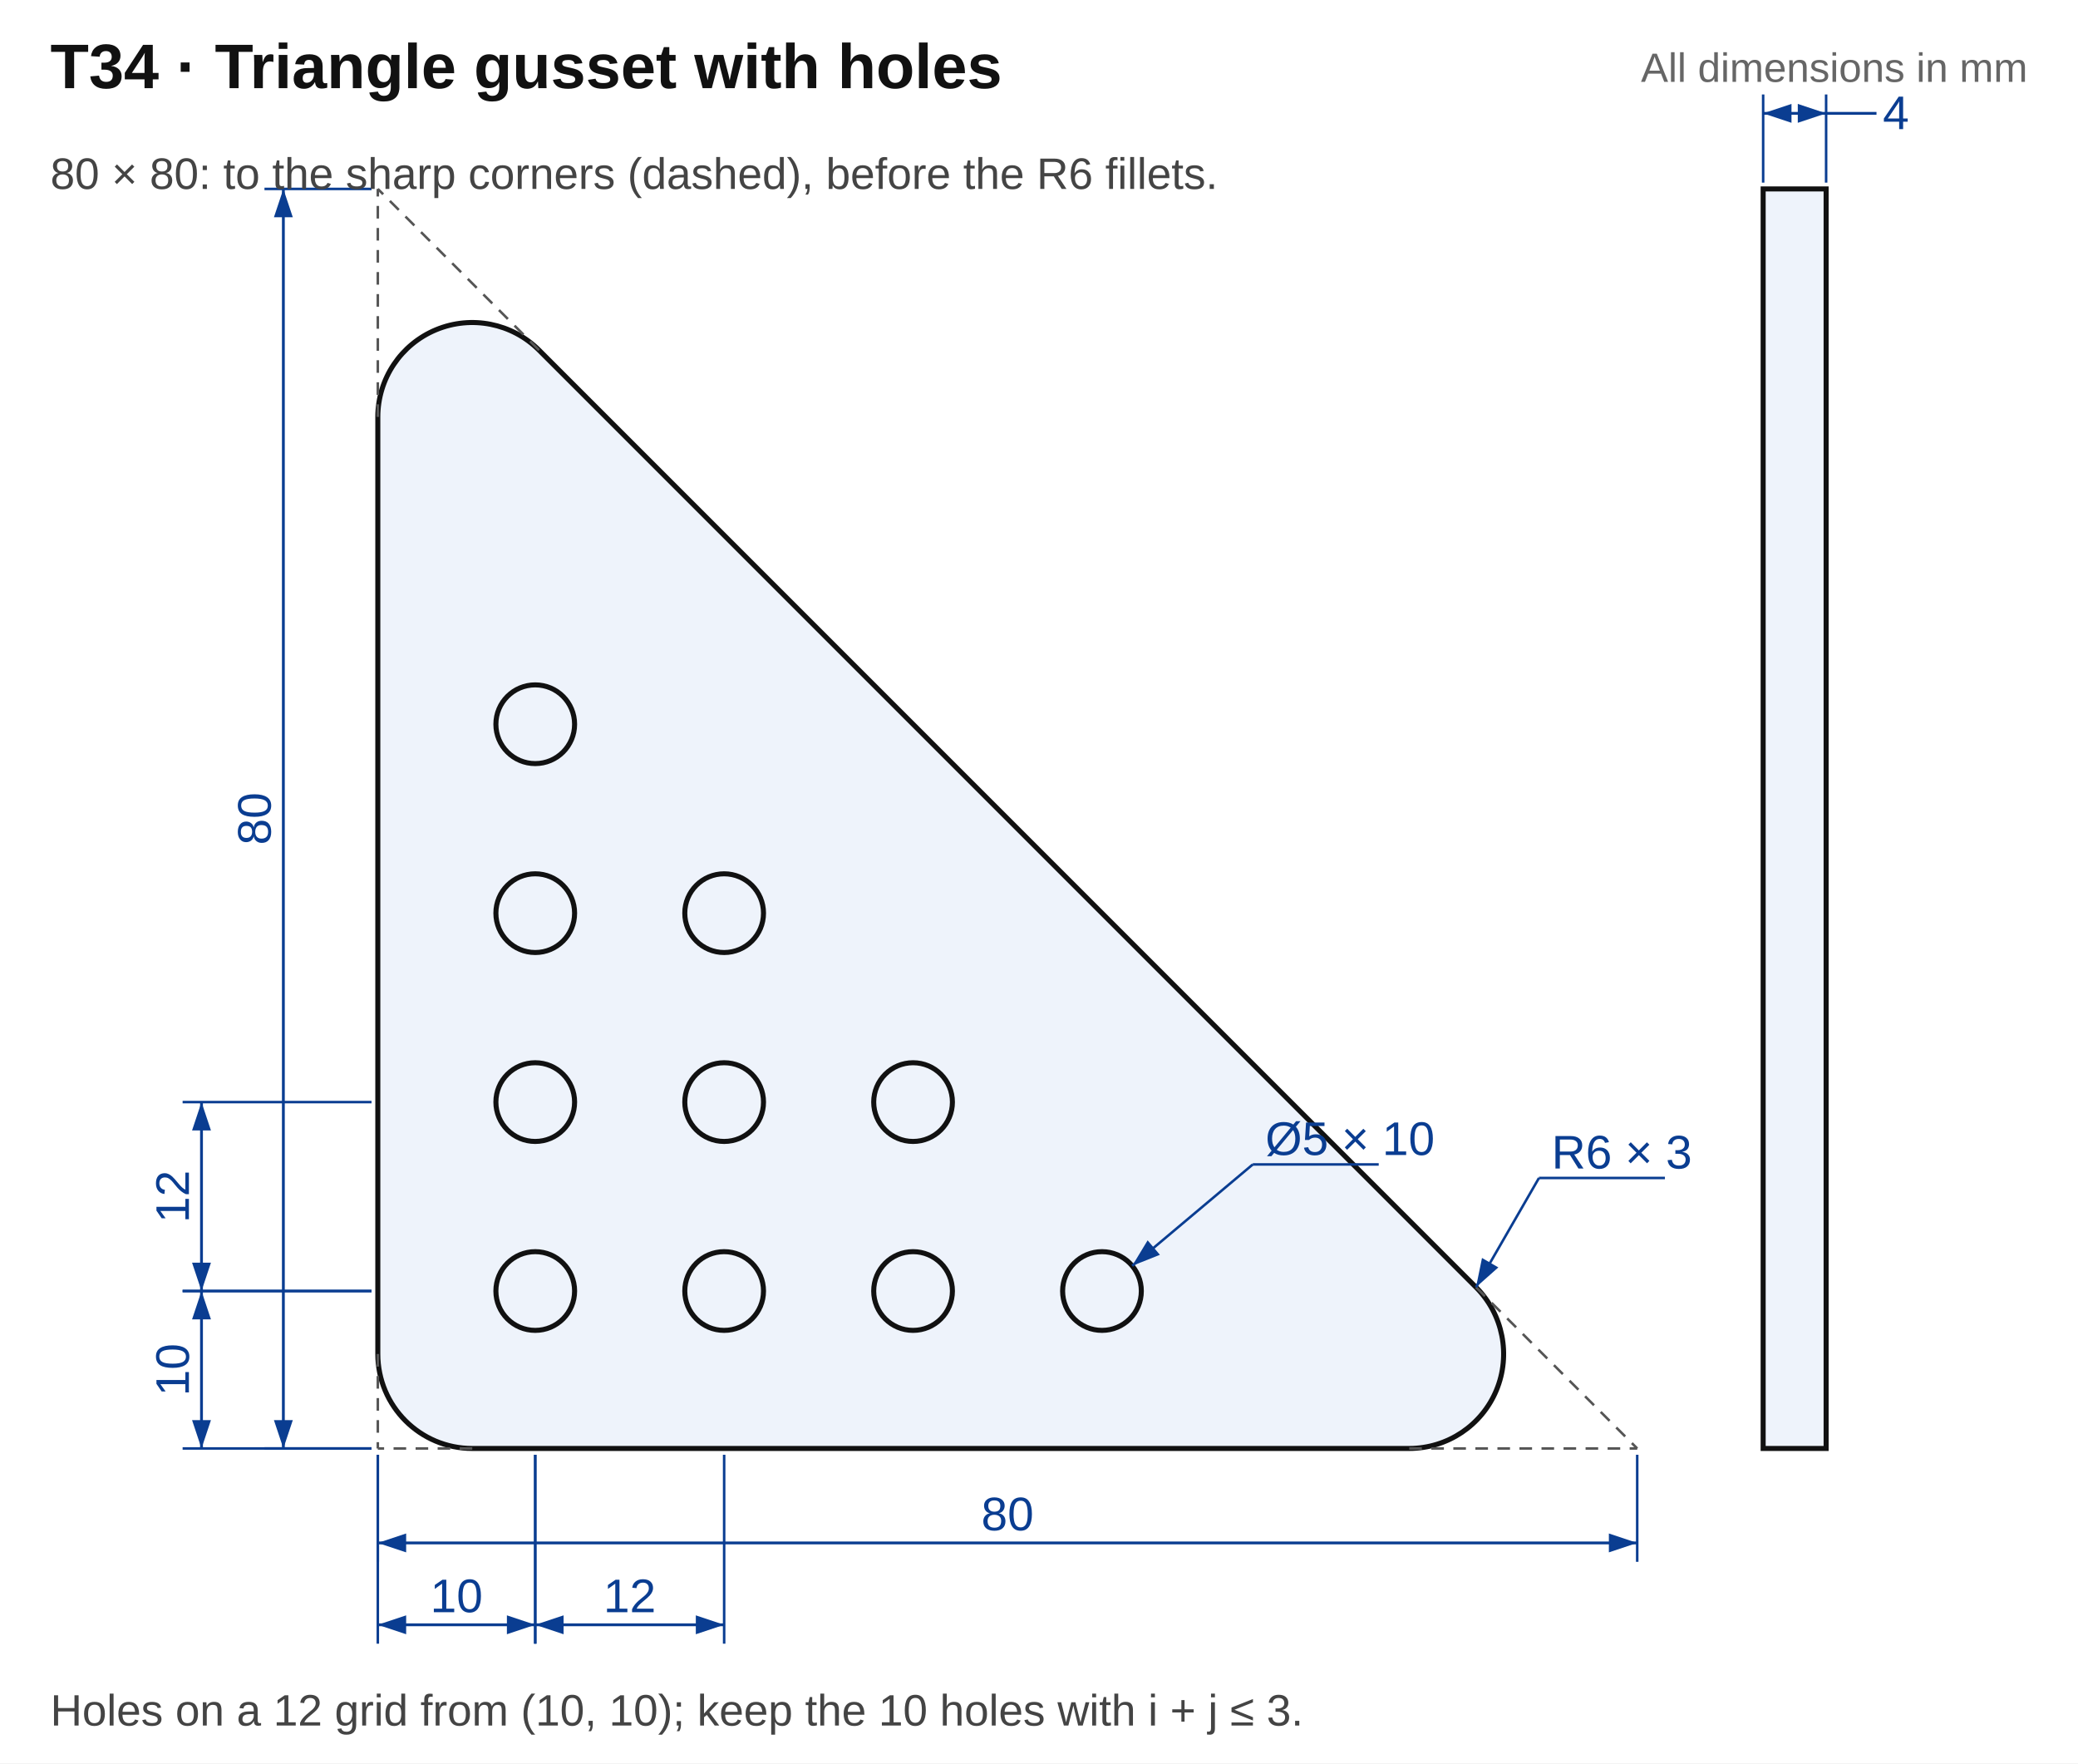
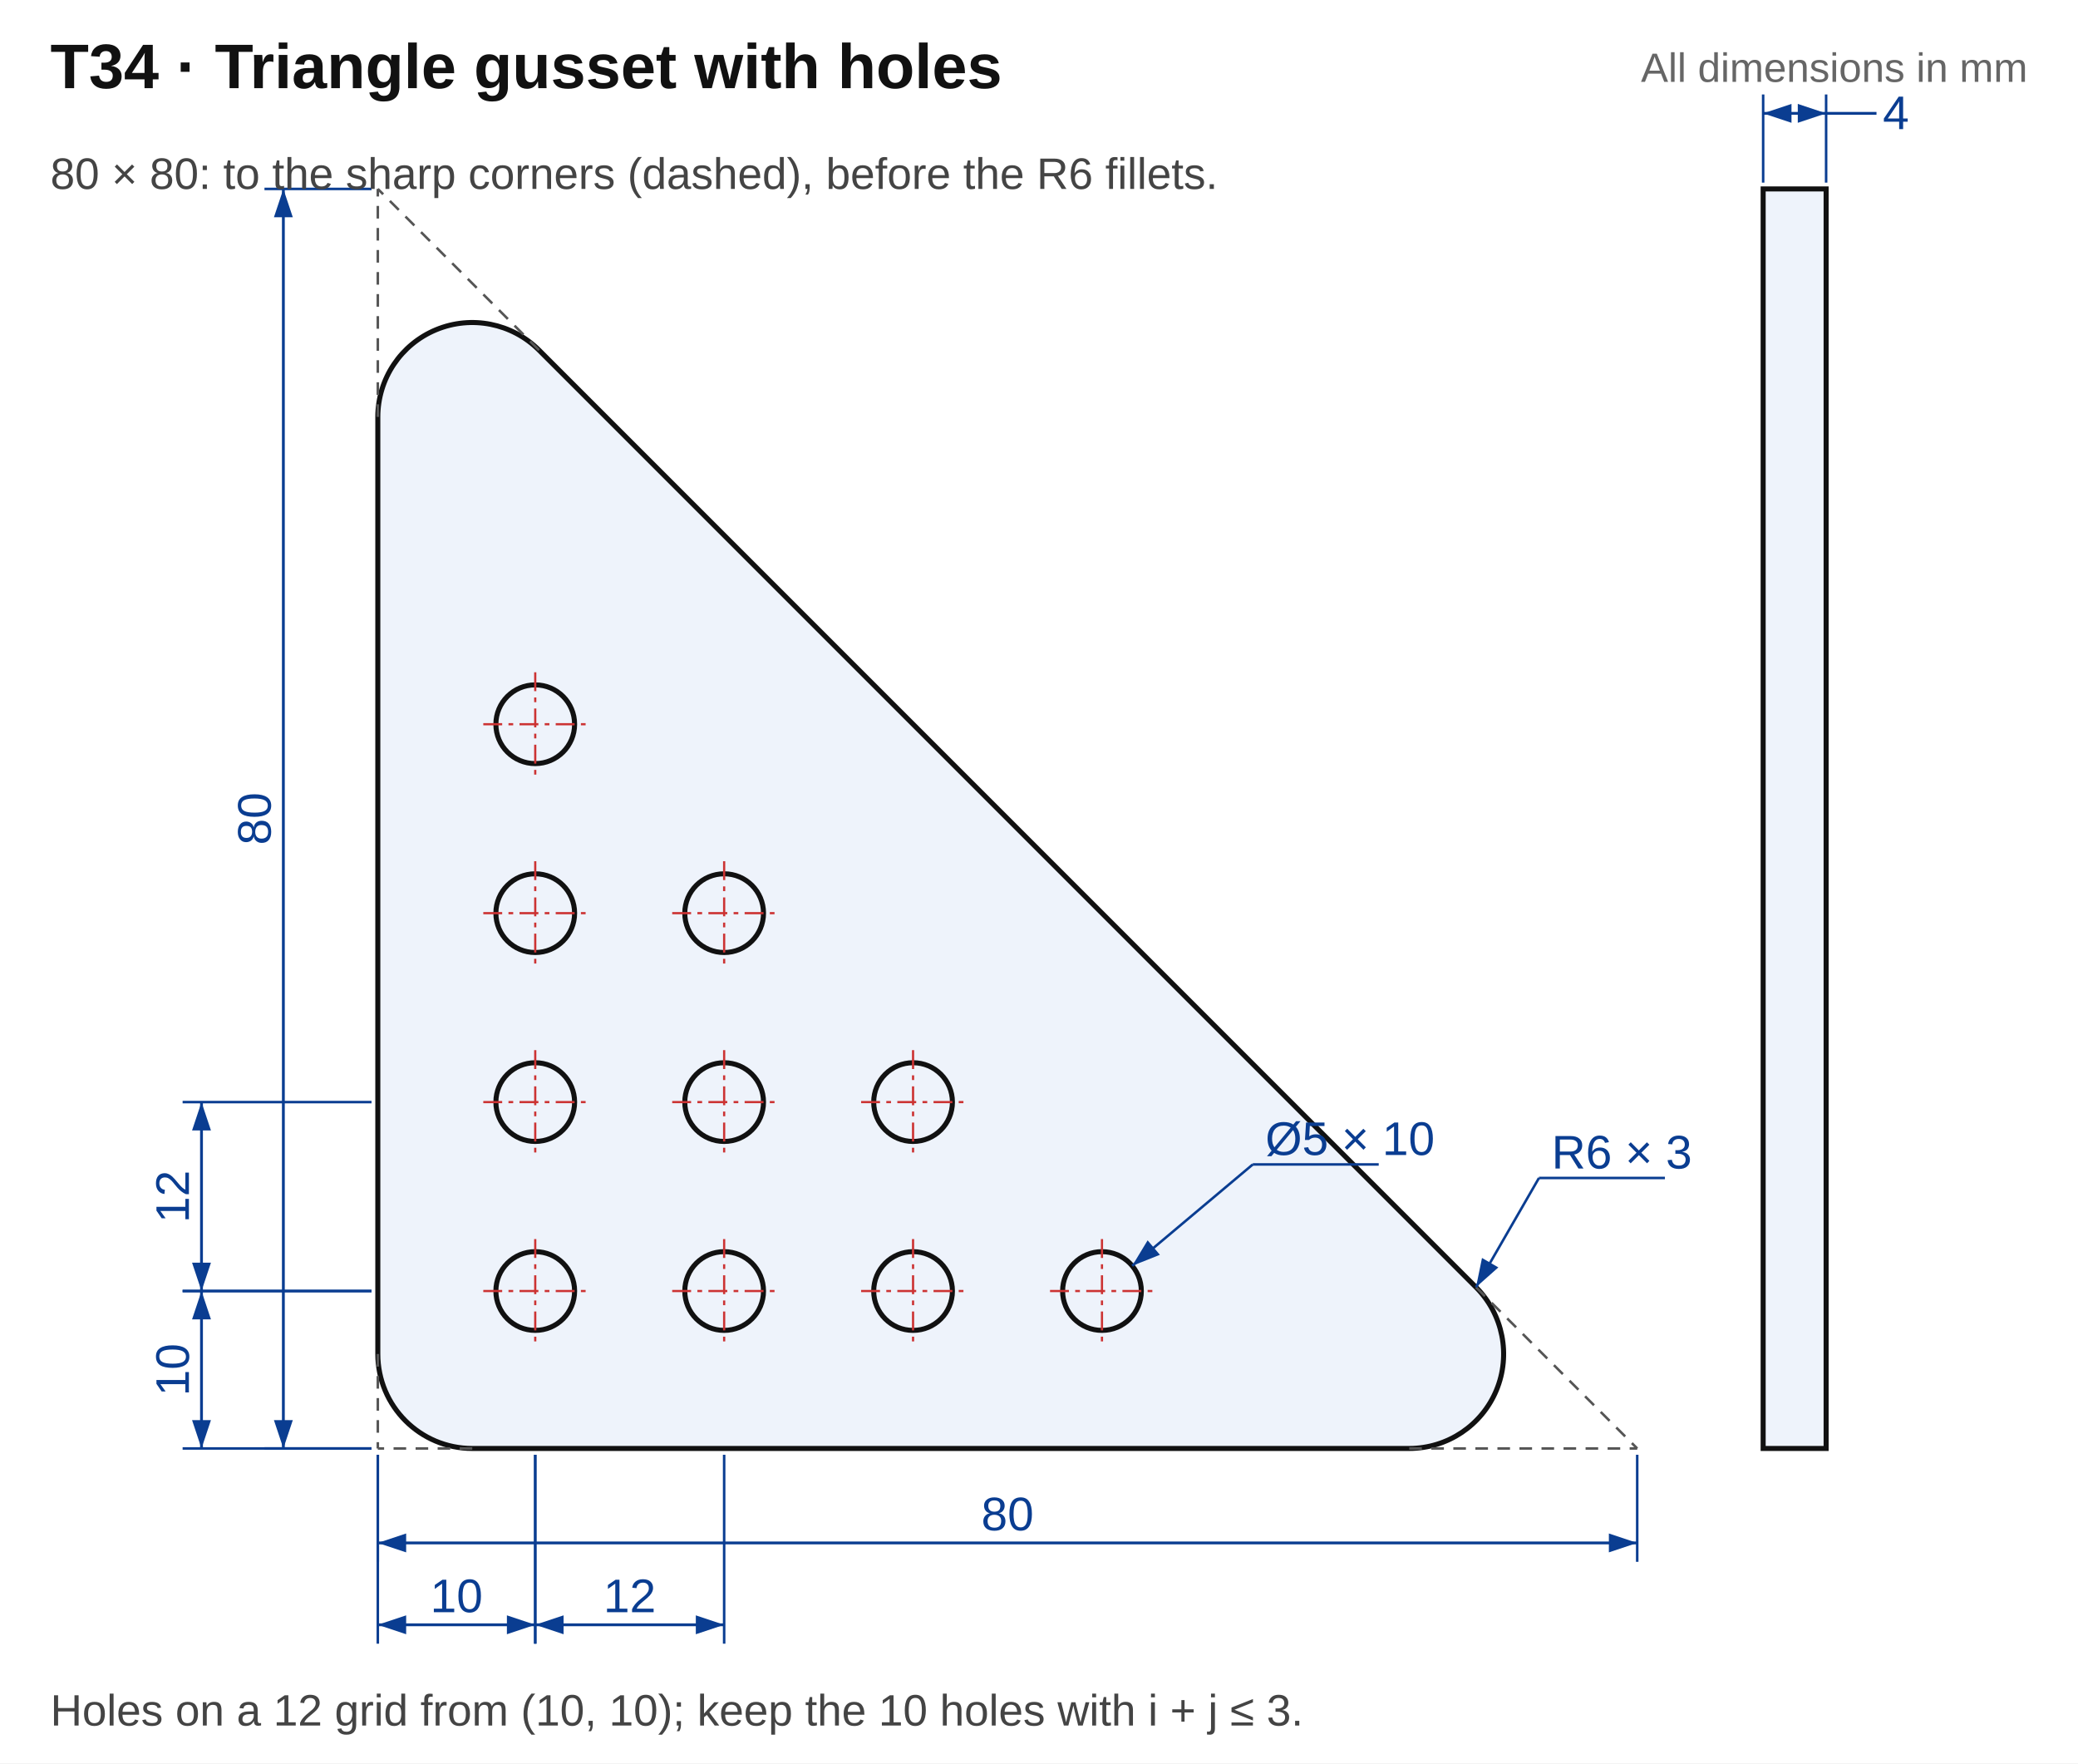
<svg xmlns="http://www.w3.org/2000/svg" viewBox="0 0 660 560" width="660" height="560">
  <rect width="100%" height="100%" fill="white" />
  <text x="16" y="28" font-size="20" font-weight="bold" font-family="Arial,Helvetica,sans-serif" fill="#111">T34 · Triangle gusset with holes</text>
  <text x="644" y="26" font-size="13" text-anchor="end" font-family="Arial,Helvetica,sans-serif" fill="#666">All dimensions in mm</text>
  <path d="M150.0,460.0 L447.6,460.0 A30.0,30.0 0 0 0 468.8,408.8 L171.2,111.2 A30.0,30.0 0 0 0 120.0,132.4 L120.0,430.0 A30.0,30.0 0 0 0 150.0,460.0 Z " fill="#eef3fb" stroke="#111" stroke-width="1.6" />
  <line x1="447.6" y1="460.0" x2="520.0" y2="460.0" stroke="#555" stroke-width="0.8" stroke-dasharray="4 3" />
  <line x1="468.8" y1="408.8" x2="520.0" y2="460.0" stroke="#555" stroke-width="0.8" stroke-dasharray="4 3" />
  <line x1="171.2" y1="111.2" x2="120.0" y2="60.0" stroke="#555" stroke-width="0.8" stroke-dasharray="4 3" />
  <line x1="120.0" y1="132.4" x2="120.0" y2="60.0" stroke="#555" stroke-width="0.8" stroke-dasharray="4 3" />
  <line x1="120.0" y1="430.0" x2="120.0" y2="460.0" stroke="#555" stroke-width="0.8" stroke-dasharray="4 3" />
  <line x1="150.0" y1="460.0" x2="120.0" y2="460.0" stroke="#555" stroke-width="0.8" stroke-dasharray="4 3" />
  <circle cx="170.0" cy="410.0" r="12.5" fill="none" stroke="#111" stroke-width="1.6" />
+   <g stroke="#c33" stroke-width="0.7" stroke-dasharray="6 2 1.5 2">
+     <line x1="153.5" y1="410.0" x2="186.5" y2="410.0" />
+     <line x1="170.0" y1="393.5" x2="170.0" y2="426.5" />
+   </g>
  <circle cx="170.0" cy="350.0" r="12.5" fill="none" stroke="#111" stroke-width="1.6" />
+   <g stroke="#c33" stroke-width="0.7" stroke-dasharray="6 2 1.5 2">
+     <line x1="153.5" y1="350.0" x2="186.5" y2="350.0" />
+     <line x1="170.0" y1="333.5" x2="170.0" y2="366.5" />
+   </g>
  <circle cx="170.0" cy="290.0" r="12.5" fill="none" stroke="#111" stroke-width="1.6" />
+   <g stroke="#c33" stroke-width="0.7" stroke-dasharray="6 2 1.5 2">
+     <line x1="153.5" y1="290.0" x2="186.5" y2="290.0" />
+     <line x1="170.0" y1="273.5" x2="170.0" y2="306.5" />
+   </g>
  <circle cx="170.0" cy="230.0" r="12.5" fill="none" stroke="#111" stroke-width="1.6" />
+   <g stroke="#c33" stroke-width="0.7" stroke-dasharray="6 2 1.5 2">
+     <line x1="153.5" y1="230.0" x2="186.5" y2="230.0" />
+     <line x1="170.0" y1="213.5" x2="170.0" y2="246.5" />
+   </g>
  <circle cx="230.0" cy="410.0" r="12.5" fill="none" stroke="#111" stroke-width="1.6" />
+   <g stroke="#c33" stroke-width="0.7" stroke-dasharray="6 2 1.5 2">
+     <line x1="213.5" y1="410.0" x2="246.5" y2="410.0" />
+     <line x1="230.0" y1="393.5" x2="230.0" y2="426.5" />
+   </g>
  <circle cx="230.0" cy="350.0" r="12.5" fill="none" stroke="#111" stroke-width="1.6" />
+   <g stroke="#c33" stroke-width="0.7" stroke-dasharray="6 2 1.5 2">
+     <line x1="213.5" y1="350.0" x2="246.5" y2="350.0" />
+     <line x1="230.0" y1="333.5" x2="230.0" y2="366.5" />
+   </g>
  <circle cx="230.0" cy="290.0" r="12.5" fill="none" stroke="#111" stroke-width="1.6" />
+   <g stroke="#c33" stroke-width="0.7" stroke-dasharray="6 2 1.5 2">
+     <line x1="213.5" y1="290.0" x2="246.5" y2="290.0" />
+     <line x1="230.0" y1="273.5" x2="230.0" y2="306.5" />
+   </g>
  <circle cx="290.0" cy="410.0" r="12.5" fill="none" stroke="#111" stroke-width="1.6" />
+   <g stroke="#c33" stroke-width="0.7" stroke-dasharray="6 2 1.5 2">
+     <line x1="273.5" y1="410.0" x2="306.5" y2="410.0" />
+     <line x1="290.0" y1="393.5" x2="290.0" y2="426.5" />
+   </g>
  <circle cx="290.0" cy="350.0" r="12.5" fill="none" stroke="#111" stroke-width="1.6" />
+   <g stroke="#c33" stroke-width="0.7" stroke-dasharray="6 2 1.5 2">
+     <line x1="273.5" y1="350.0" x2="306.5" y2="350.0" />
+     <line x1="290.0" y1="333.5" x2="290.0" y2="366.5" />
+   </g>
  <circle cx="350.0" cy="410.0" r="12.5" fill="none" stroke="#111" stroke-width="1.6" />
+   <g stroke="#c33" stroke-width="0.7" stroke-dasharray="6 2 1.5 2">
+     <line x1="333.5" y1="410.0" x2="366.5" y2="410.0" />
+     <line x1="350.0" y1="393.5" x2="350.0" y2="426.5" />
+   </g>
  <line x1="120.0" y1="462.0" x2="120.0" y2="496.0" stroke="#0a3d91" stroke-width="0.8" />
  <line x1="520.0" y1="462.0" x2="520.0" y2="496.0" stroke="#0a3d91" stroke-width="0.8" />
  <line x1="120.0" y1="490.0" x2="520.0" y2="490.0" stroke="#0a3d91" stroke-width="0.9" />
  <polygon points="120.0,490.0 129.0,487.0 129.0,493.0" fill="#0a3d91" />
  <polygon points="520.0,490.0 511.0,493.0 511.0,487.0" fill="#0a3d91" />
  <text x="320.0" y="486.0" font-size="15" font-family="Arial,Helvetica,sans-serif" text-anchor="middle" fill="#0a3d91">80</text>
  <line x1="118.0" y1="460.0" x2="84.0" y2="460.0" stroke="#0a3d91" stroke-width="0.8" />
  <line x1="118.0" y1="60.0" x2="84.0" y2="60.0" stroke="#0a3d91" stroke-width="0.8" />
  <line x1="90.0" y1="460.0" x2="90.0" y2="60.0" stroke="#0a3d91" stroke-width="0.9" />
  <polygon points="90.0,460.0 87.0,451.0 93.0,451.0" fill="#0a3d91" />
  <polygon points="90.0,60.0 93.0,69.0 87.0,69.0" fill="#0a3d91" />
  <text x="86.0" y="260.0" font-size="15" font-family="Arial,Helvetica,sans-serif" text-anchor="middle" fill="#0a3d91" transform="rotate(-90.0 86.0 260.0)">80</text>
  <line x1="120.0" y1="462.0" x2="120.0" y2="522.0" stroke="#0a3d91" stroke-width="0.8" />
  <line x1="170.0" y1="462.0" x2="170.0" y2="522.0" stroke="#0a3d91" stroke-width="0.8" />
  <line x1="120.0" y1="516.0" x2="170.0" y2="516.0" stroke="#0a3d91" stroke-width="0.9" />
  <polygon points="120.0,516.0 129.0,513.0 129.0,519.0" fill="#0a3d91" />
  <polygon points="170.0,516.0 161.0,519.0 161.0,513.0" fill="#0a3d91" />
  <text x="145.0" y="512.0" font-size="15" font-family="Arial,Helvetica,sans-serif" text-anchor="middle" fill="#0a3d91">10</text>
  <line x1="170.0" y1="462.0" x2="170.0" y2="522.0" stroke="#0a3d91" stroke-width="0.8" />
  <line x1="230.0" y1="462.0" x2="230.0" y2="522.0" stroke="#0a3d91" stroke-width="0.8" />
  <line x1="170.0" y1="516.0" x2="230.0" y2="516.0" stroke="#0a3d91" stroke-width="0.9" />
  <polygon points="170.0,516.0 179.0,513.0 179.0,519.0" fill="#0a3d91" />
  <polygon points="230.0,516.0 221.0,519.0 221.0,513.0" fill="#0a3d91" />
  <text x="200.0" y="512.0" font-size="15" font-family="Arial,Helvetica,sans-serif" text-anchor="middle" fill="#0a3d91">12</text>
  <line x1="118.0" y1="460.0" x2="58.0" y2="460.0" stroke="#0a3d91" stroke-width="0.8" />
  <line x1="118.0" y1="410.0" x2="58.0" y2="410.0" stroke="#0a3d91" stroke-width="0.8" />
  <line x1="64.0" y1="460.0" x2="64.0" y2="410.0" stroke="#0a3d91" stroke-width="0.9" />
  <polygon points="64.0,460.0 61.0,451.0 67.0,451.0" fill="#0a3d91" />
  <polygon points="64.0,410.0 67.0,419.0 61.0,419.0" fill="#0a3d91" />
  <text x="60.0" y="435.0" font-size="15" font-family="Arial,Helvetica,sans-serif" text-anchor="middle" fill="#0a3d91" transform="rotate(-90.0 60.0 435.0)">10</text>
  <line x1="118.0" y1="410.0" x2="58.0" y2="410.0" stroke="#0a3d91" stroke-width="0.8" />
  <line x1="118.0" y1="350.0" x2="58.0" y2="350.0" stroke="#0a3d91" stroke-width="0.8" />
  <line x1="64.0" y1="410.0" x2="64.0" y2="350.0" stroke="#0a3d91" stroke-width="0.9" />
  <polygon points="64.0,410.0 61.0,401.0 67.0,401.0" fill="#0a3d91" />
  <polygon points="64.0,350.0 67.0,359.0 61.0,359.0" fill="#0a3d91" />
  <text x="60.0" y="380.0" font-size="15" font-family="Arial,Helvetica,sans-serif" text-anchor="middle" fill="#0a3d91" transform="rotate(-90.0 60.0 380.0)">12</text>
  <line x1="359.6" y1="402.0" x2="397.9" y2="369.8" stroke="#0a3d91" stroke-width="0.8" />
  <polygon points="359.6,402.0 364.5,393.9 368.4,398.5" fill="#0a3d91" />
  <line x1="397.9" y1="369.8" x2="437.9" y2="369.8" stroke="#0a3d91" stroke-width="0.8" />
  <text x="401.9" y="366.8" font-size="15" font-family="Arial,Helvetica,sans-serif" text-anchor="start" fill="#0a3d91">Ø5 × 10</text>
  <line x1="468.8" y1="408.8" x2="488.8" y2="374.1" stroke="#0a3d91" stroke-width="0.8" />
  <polygon points="468.8,408.8 470.7,399.5 475.9,402.5" fill="#0a3d91" />
  <line x1="488.8" y1="374.1" x2="528.8" y2="374.1" stroke="#0a3d91" stroke-width="0.8" />
  <text x="492.8" y="371.1" font-size="15" font-family="Arial,Helvetica,sans-serif" text-anchor="start" fill="#0a3d91">R6 × 3</text>
  <rect x="560.0" y="60.0" width="20.0" height="400.0" rx="0.0" fill="#eef3fb" stroke="#111" stroke-width="1.6" />
  <line x1="560.0" y1="58.0" x2="560.0" y2="30.0" stroke="#0a3d91" stroke-width="0.8" />
  <line x1="580.0" y1="58.0" x2="580.0" y2="30.0" stroke="#0a3d91" stroke-width="0.8" />
  <line x1="560.0" y1="36.0" x2="580.0" y2="36.0" stroke="#0a3d91" stroke-width="0.9" />
  <polygon points="560.0,36.0 569.0,33.0 569.0,39.0" fill="#0a3d91" />
  <polygon points="580.0,36.0 571.0,39.0 571.0,33.0" fill="#0a3d91" />
  <line x1="580.0" y1="36.0" x2="596.0" y2="36.0" stroke="#0a3d91" stroke-width="0.9" />
  <text x="598.0" y="41.0" font-size="15" font-family="Arial,Helvetica,sans-serif" text-anchor="start" fill="#0a3d91">4</text>
  <text x="16" y="548" font-size="14" font-family="Arial,Helvetica,sans-serif" fill="#444">Holes on a 12 grid from (10, 10); keep the 10 holes with i + j ≤ 3.</text>
  <text x="16" y="60" font-size="14" font-family="Arial,Helvetica,sans-serif" fill="#444">80 × 80: to the sharp corners (dashed), before the R6 fillets.</text>
</svg>
